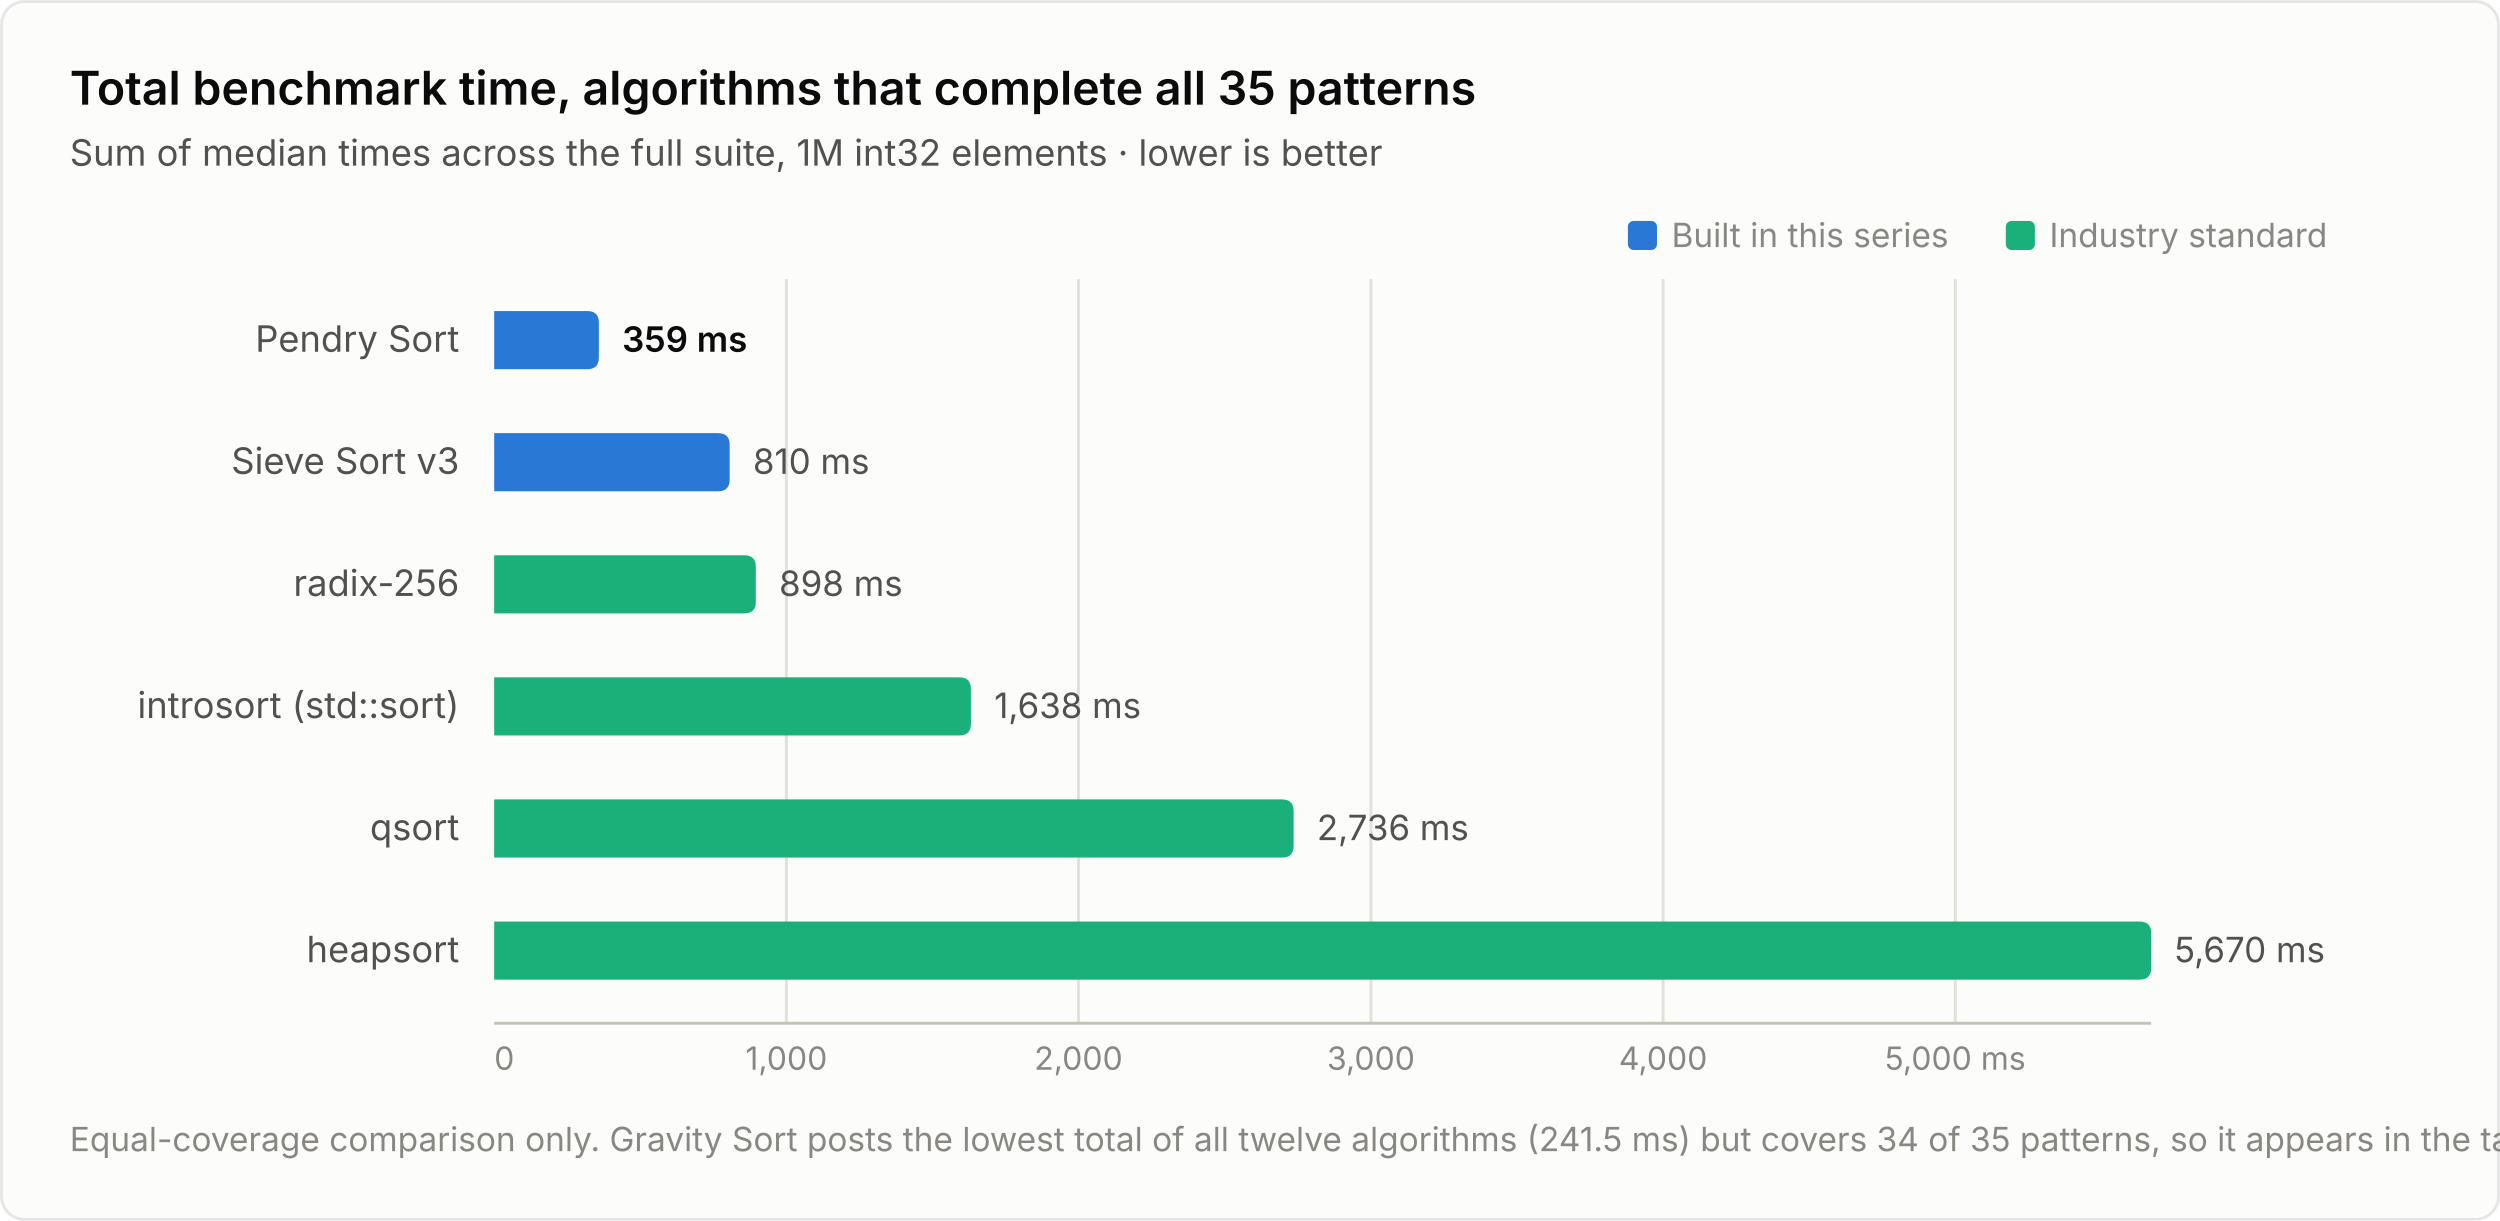
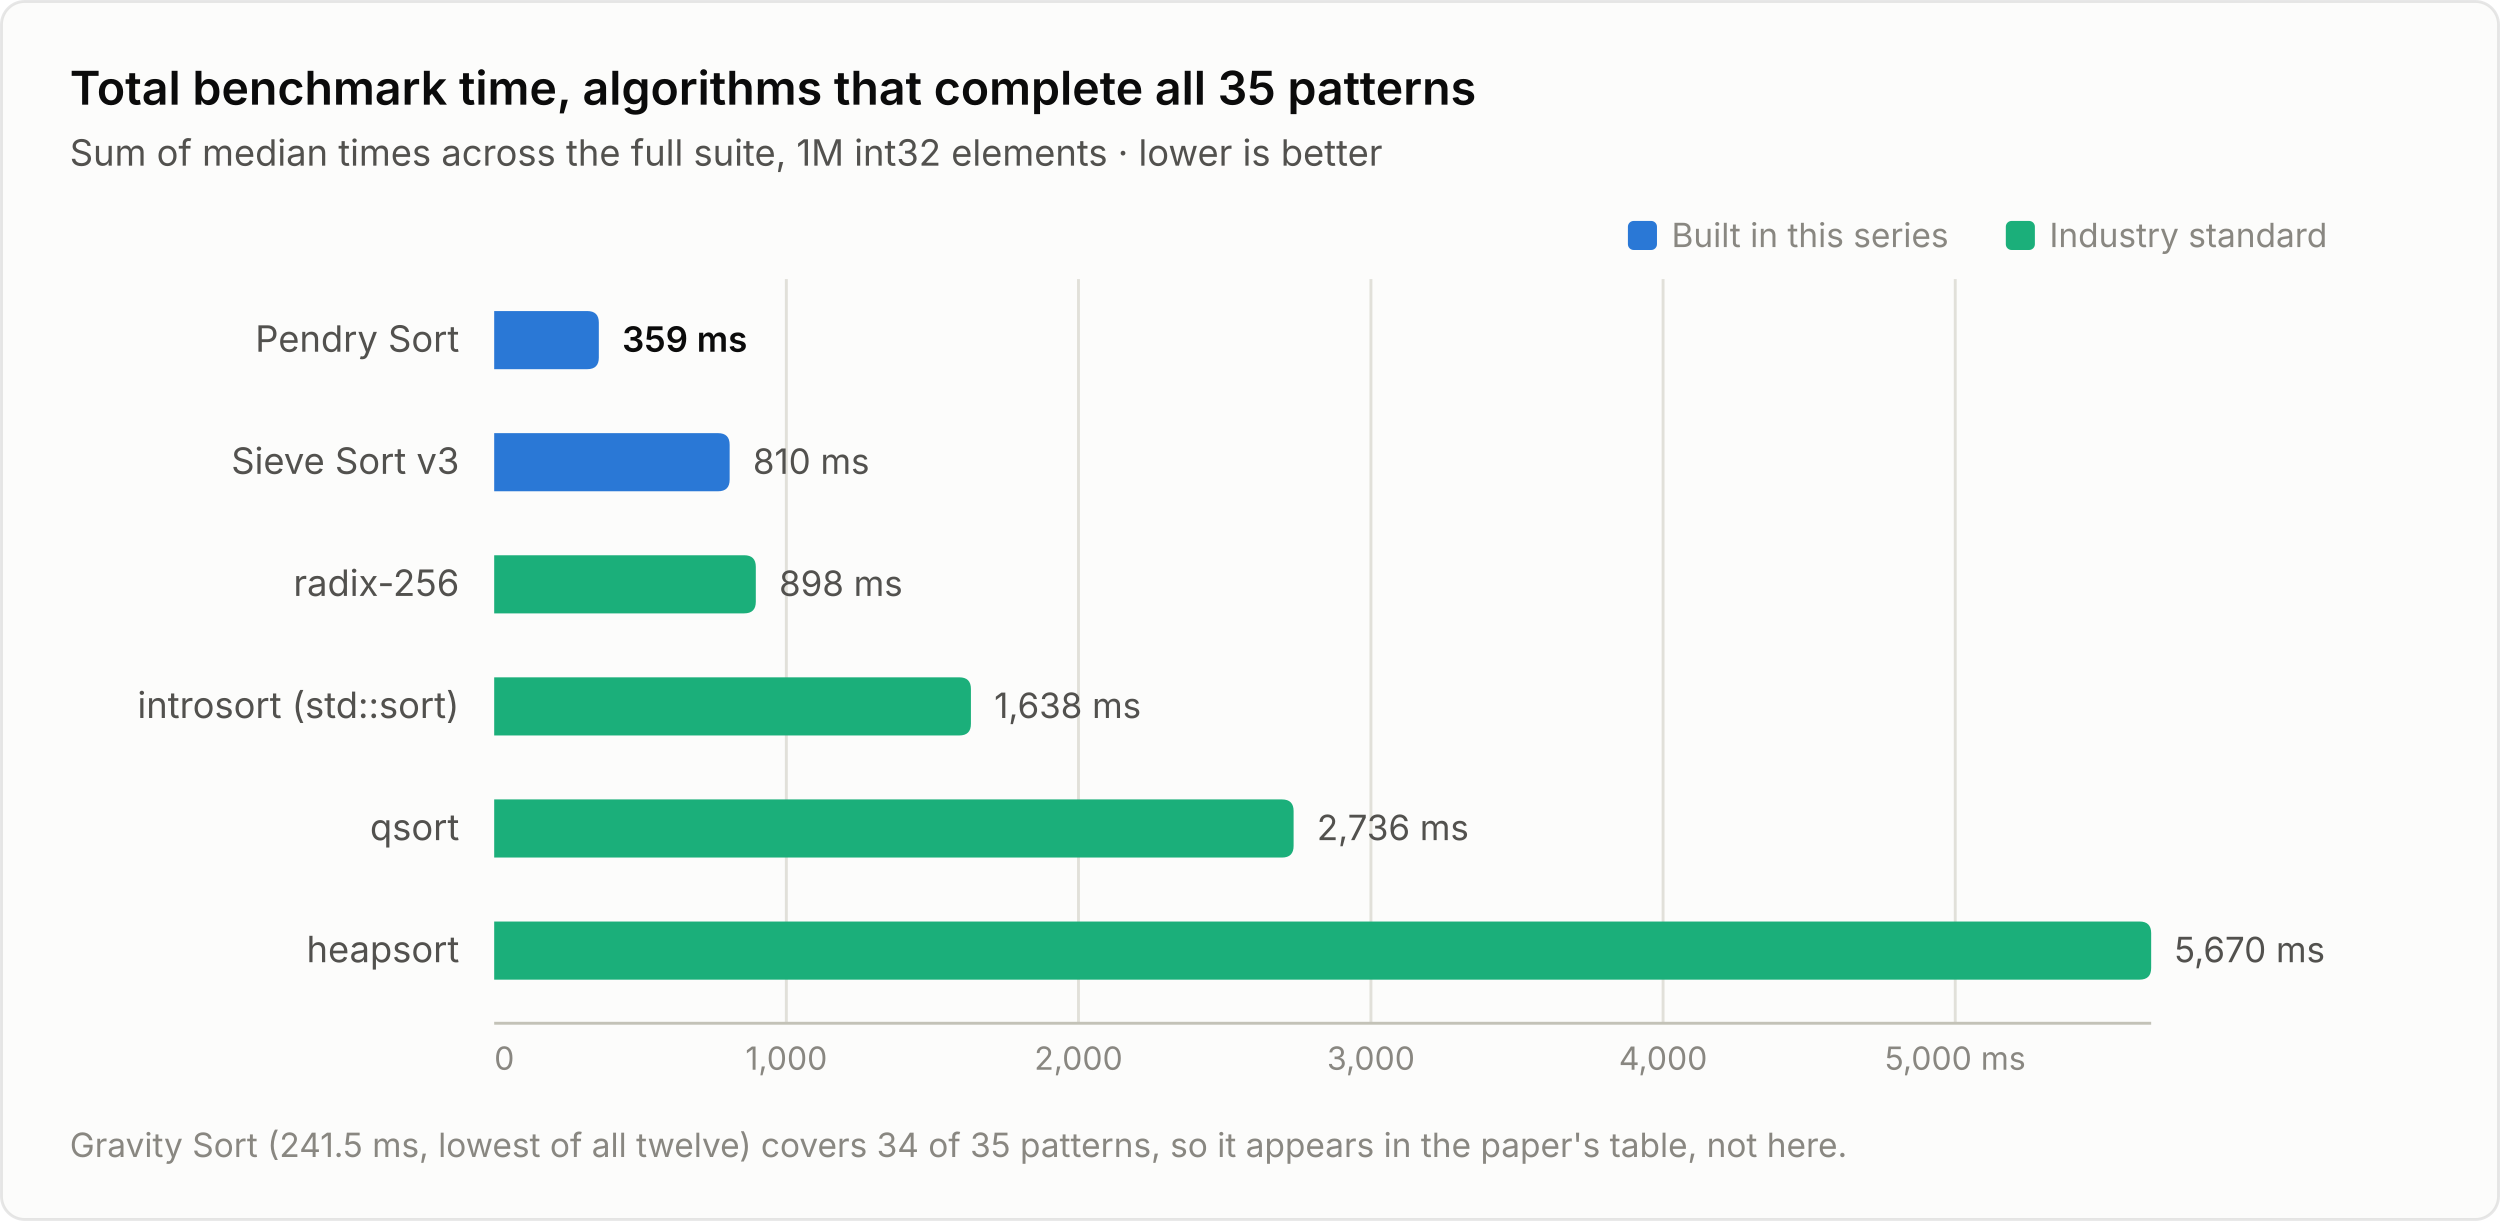
<svg xmlns="http://www.w3.org/2000/svg" width="860" height="420" viewBox="0 0 860 420" font-family="system-ui, -apple-system, Segoe UI, sans-serif">
  <rect x="0.5" y="0.5" width="859" height="419" rx="8" fill="#fcfcfb" stroke="rgba(11,11,11,0.10)" />
  <text x="24" y="36" font-size="16" font-weight="600" fill="#0b0b0b">Total benchmark time, algorithms that complete all 35 patterns</text>
  <text x="24" y="57" font-size="12.5" fill="#52514e">Sum of median times across the full suite, 1M int32 elements · lower is better</text>
  <g font-size="11.5" fill="#898781">
    <rect x="560" y="76" width="10" height="10" rx="2" fill="#2a78d6" />
    <text x="575" y="85">Built in this series</text>
    <rect x="690" y="76" width="10" height="10" rx="2" fill="#1baf7a" />
    <text x="705" y="85">Industry standard</text>
  </g>
  <g stroke="#e1e0d9" stroke-width="1">
    <line x1="270.5" y1="96" x2="270.5" y2="352" />
    <line x1="371.0" y1="96" x2="371.0" y2="352" />
    <line x1="471.6" y1="96" x2="471.6" y2="352" />
    <line x1="572.1" y1="96" x2="572.1" y2="352" />
    <line x1="672.6" y1="96" x2="672.6" y2="352" />
  </g>
  <g>
    <text x="158" y="121" font-size="12.5" fill="#52514e" text-anchor="end">Pendry Sort</text>
    <path d="M170,107 L202,107 Q206,107 206,111 L206,123 Q206,127 202,127 L170,127 Z" fill="#2a78d6" />
    <text x="214" y="121" font-size="12" fill="#0b0b0b" font-weight="600" style="font-variant-numeric: tabular-nums">359 ms</text>
  </g>
  <g>
    <text x="158" y="163" font-size="12.5" fill="#52514e" text-anchor="end">Sieve Sort v3</text>
    <path d="M170,149 L247,149 Q251,149 251,153 L251,165 Q251,169 247,169 L170,169 Z" fill="#2a78d6" />
    <text x="259" y="163" font-size="12" fill="#52514e" style="font-variant-numeric: tabular-nums">810 ms</text>
  </g>
  <g>
    <text x="158" y="205" font-size="12.5" fill="#52514e" text-anchor="end">radix-256</text>
    <path d="M170,191 L256,191 Q260,191 260,195 L260,207 Q260,211 256,211 L170,211 Z" fill="#1baf7a" />
    <text x="268" y="205" font-size="12" fill="#52514e" style="font-variant-numeric: tabular-nums">898 ms</text>
  </g>
  <g>
    <text x="158" y="247" font-size="12.5" fill="#52514e" text-anchor="end">introsort (std::sort)</text>
    <path d="M170,233 L330,233 Q334,233 334,237 L334,249 Q334,253 330,253 L170,253 Z" fill="#1baf7a" />
    <text x="342" y="247" font-size="12" fill="#52514e" style="font-variant-numeric: tabular-nums">1,638 ms</text>
  </g>
  <g>
    <text x="158" y="289" font-size="12.5" fill="#52514e" text-anchor="end">qsort</text>
    <path d="M170,275 L441,275 Q445,275 445,279 L445,291 Q445,295 441,295 L170,295 Z" fill="#1baf7a" />
    <text x="453" y="289" font-size="12" fill="#52514e" style="font-variant-numeric: tabular-nums">2,736 ms</text>
  </g>
  <g>
    <text x="158" y="331" font-size="12.5" fill="#52514e" text-anchor="end">heapsort</text>
    <path d="M170,317 L736,317 Q740,317 740,321 L740,333 Q740,337 736,337 L170,337 Z" fill="#1baf7a" />
    <text x="748" y="331" font-size="12" fill="#52514e" style="font-variant-numeric: tabular-nums">5,670 ms</text>
  </g>
  <line x1="170" y1="352" x2="740" y2="352" stroke="#c3c2b7" stroke-width="1" />
  <g font-size="11" fill="#898781" style="font-variant-numeric: tabular-nums">
    <text x="170" y="368">0</text>
    <text x="270.5" y="368" text-anchor="middle">1,000</text>
    <text x="371" y="368" text-anchor="middle">2,000</text>
    <text x="471.6" y="368" text-anchor="middle">3,000</text>
    <text x="572.1" y="368" text-anchor="middle">4,000</text>
    <text x="672.6" y="368" text-anchor="middle">5,000 ms</text>
  </g>
-   <text x="24" y="396" font-size="11.5" fill="#898781">Equal-coverage comparison only. Gravity Sort posts the lowest total of all twelve algorithms (241.5 ms) but covers 34 of 35 patterns, so it appears in the table, not this chart.</text>
+   <text x="24" y="398" font-size="11.5" fill="#898781">Gravity Sort (241.5 ms, lowest of all twelve) covers 34 of 35 patterns, so it appears in the paper's table, not here.</text>
</svg>
